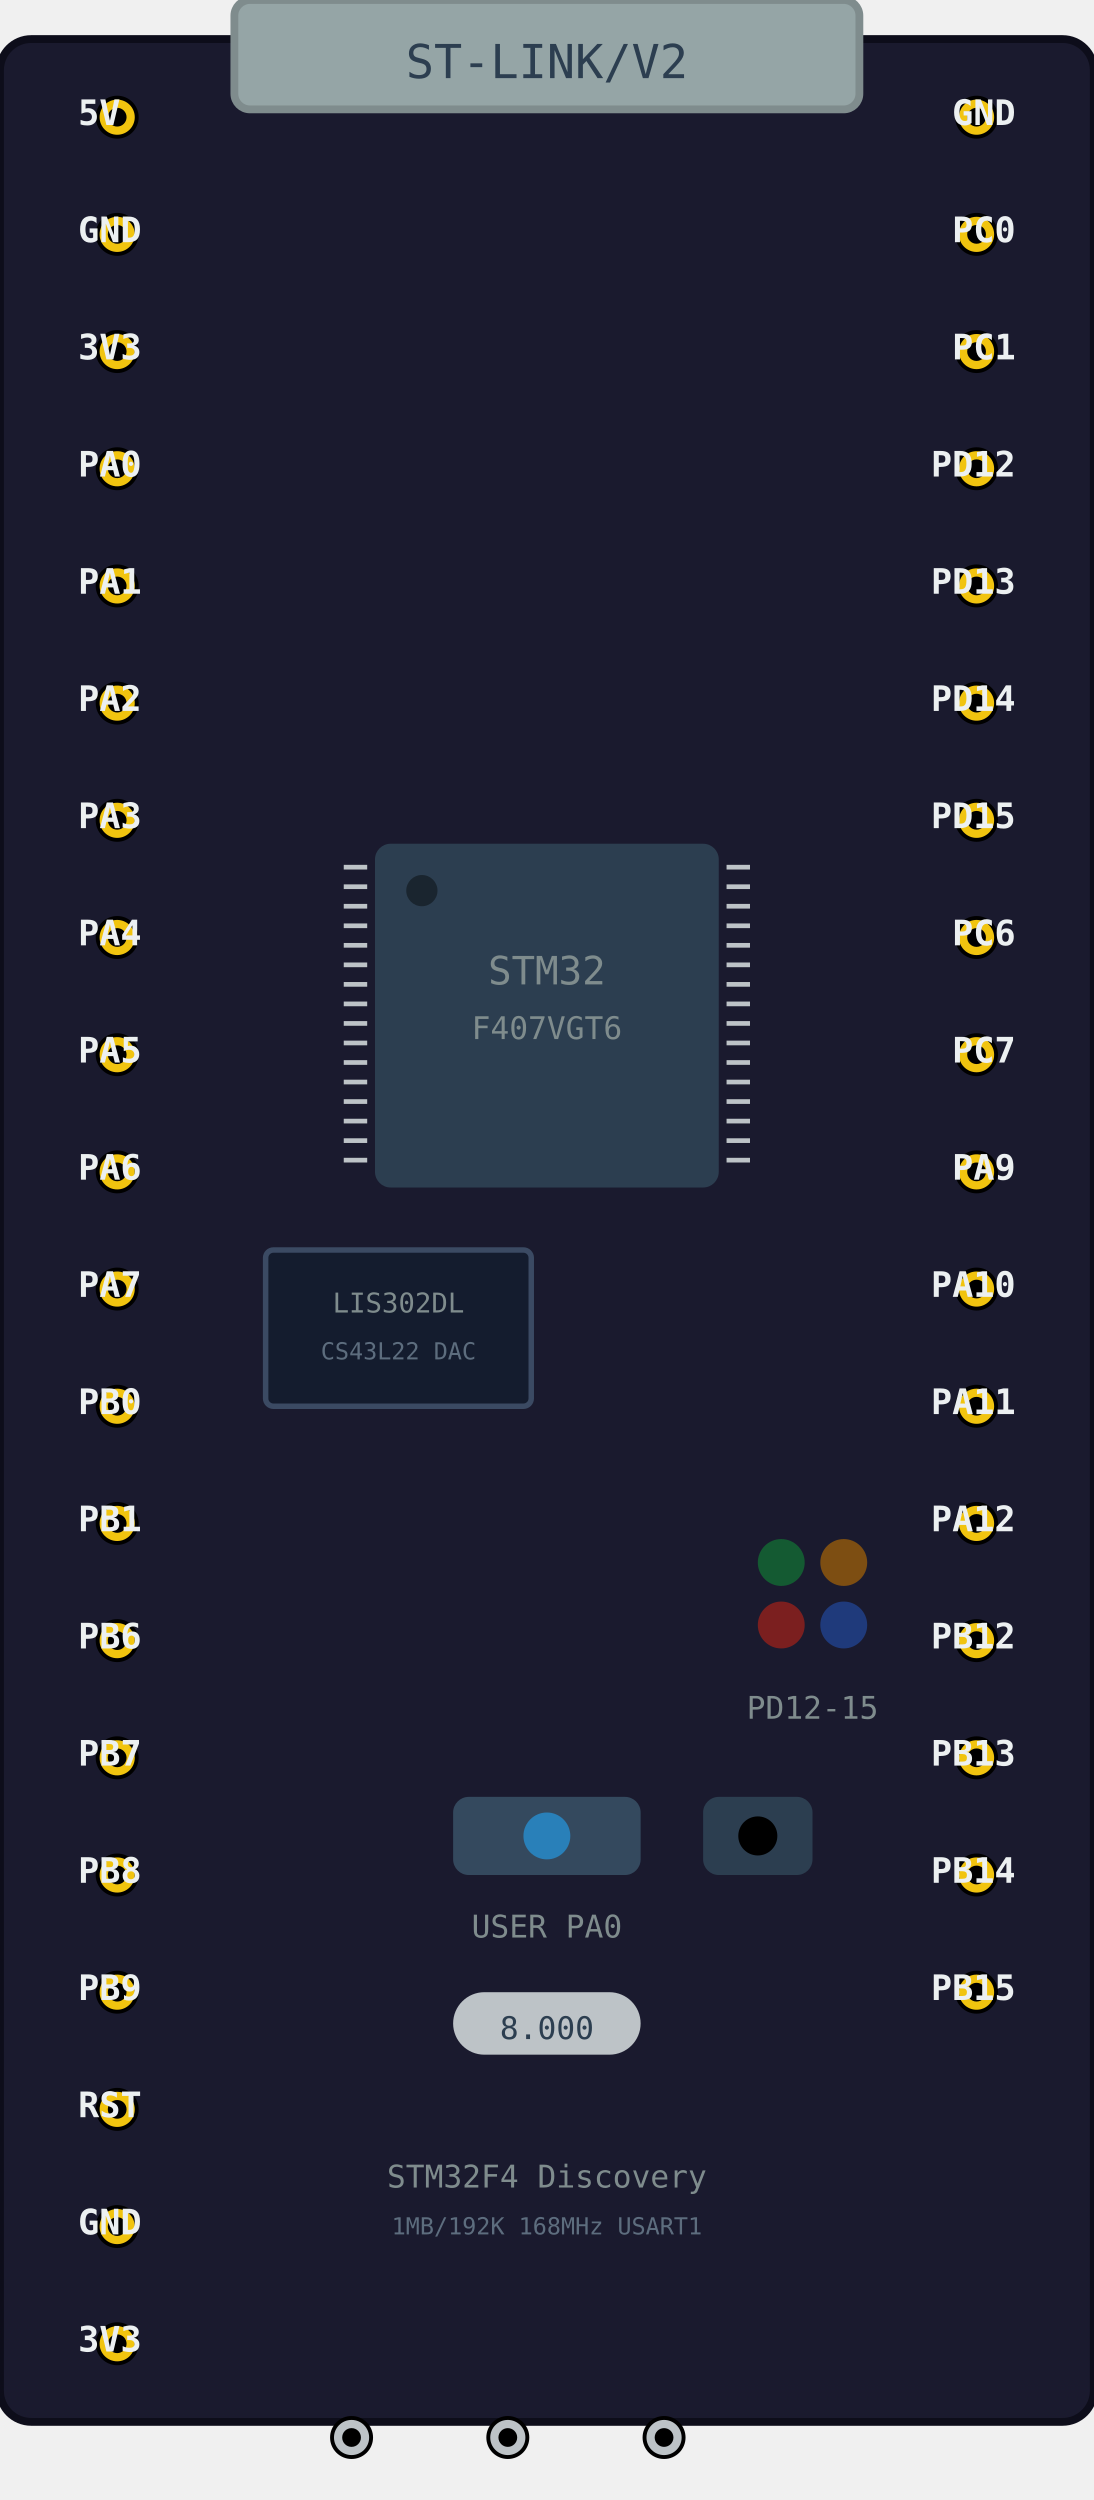
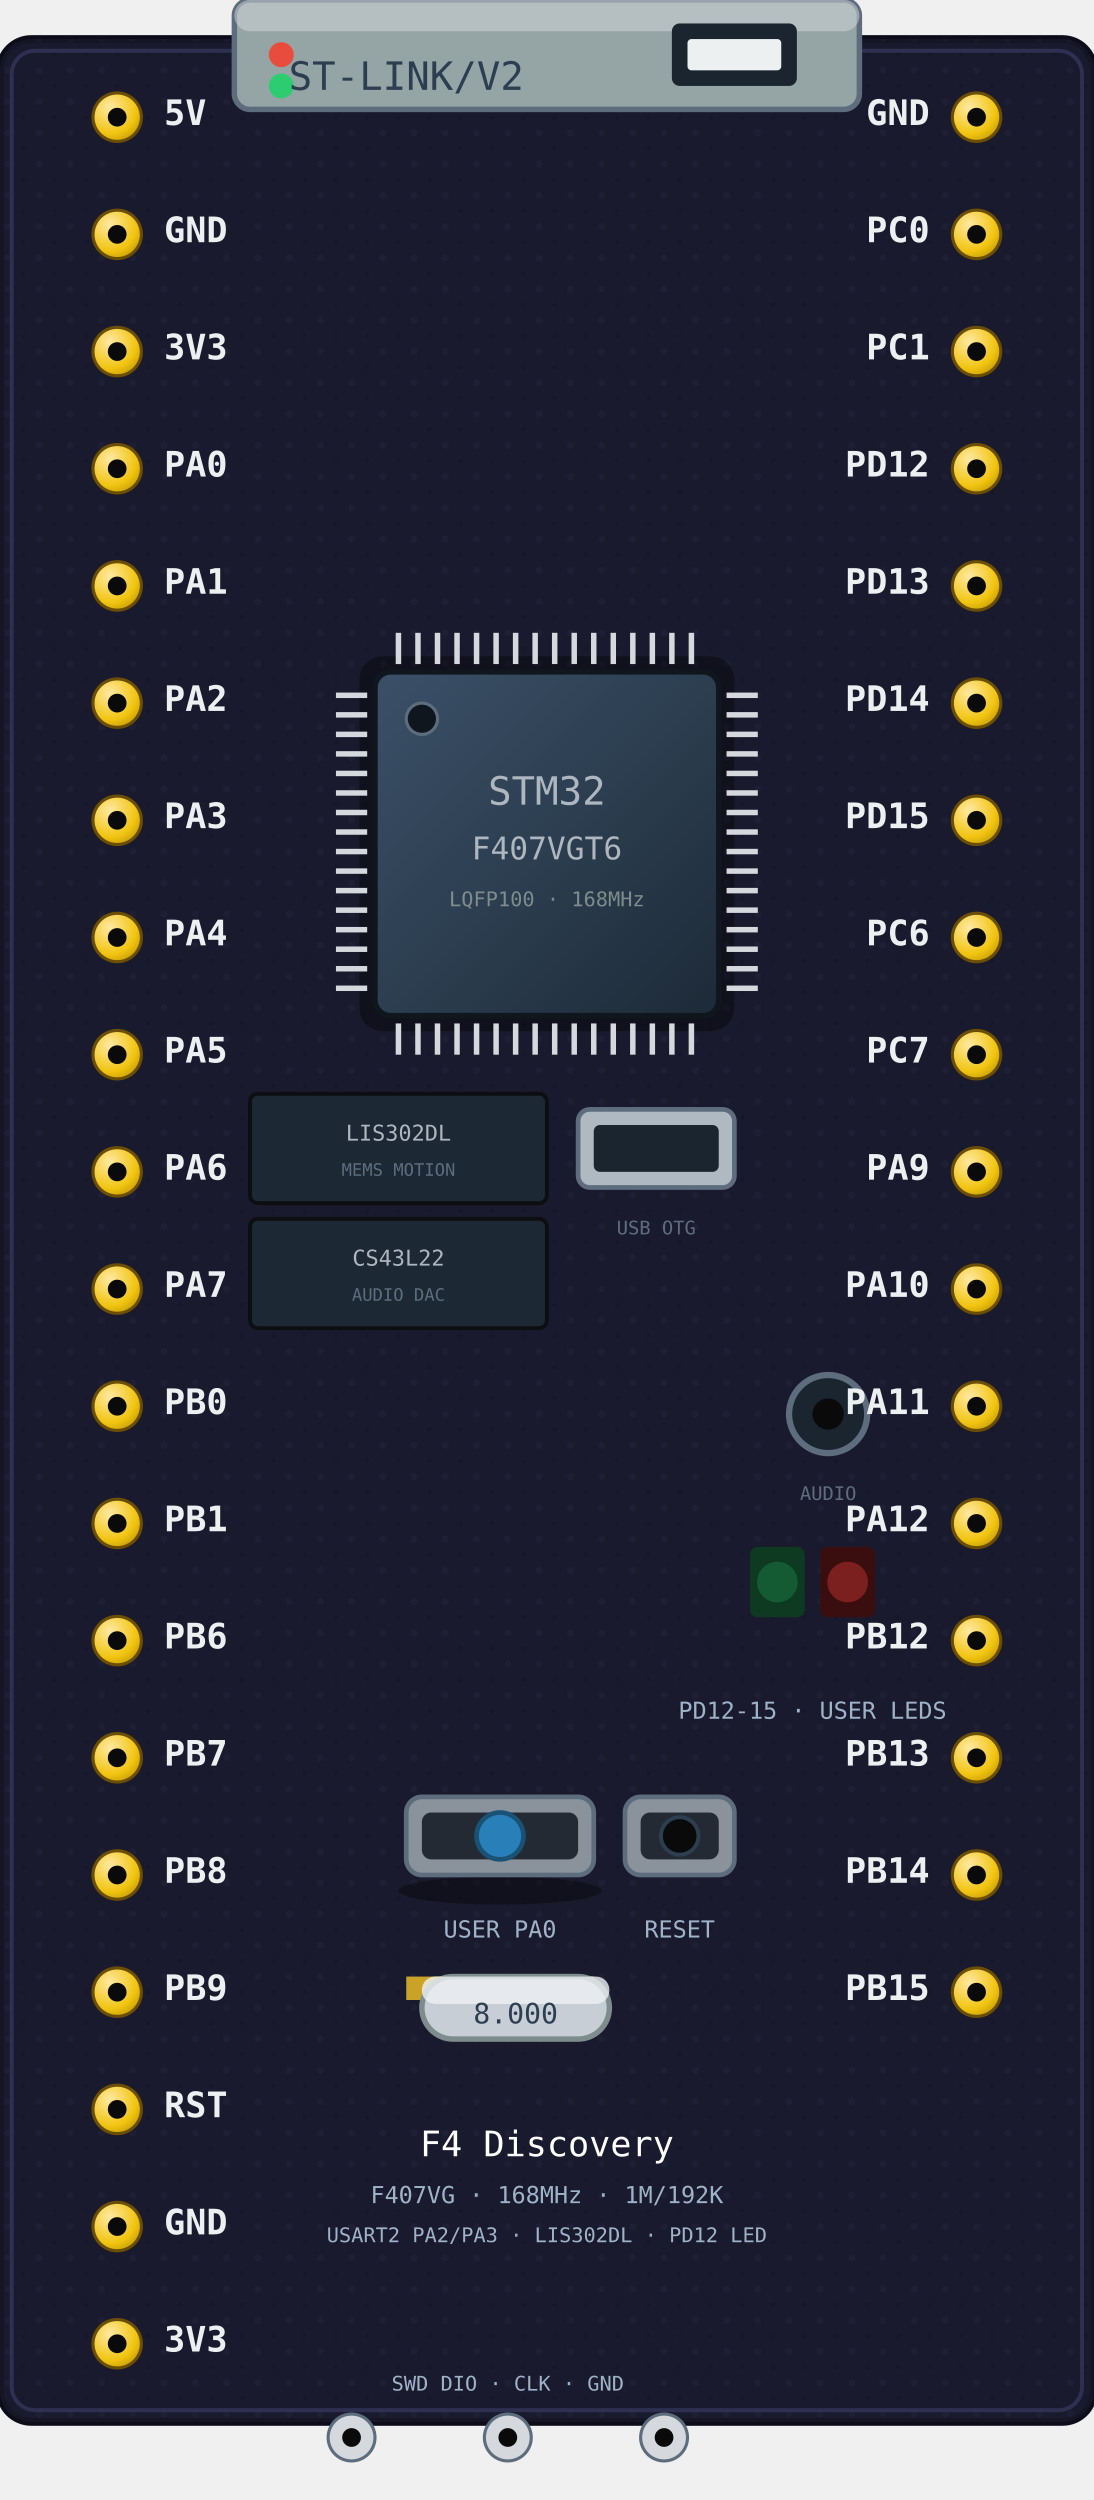
<svg xmlns="http://www.w3.org/2000/svg" width="100%" height="100%" viewBox="0 0 140 320" data-component="openhw-stm32f4" data-bind-root="true">
+   
+   viewBox="0 0 140 320"
+   width="100%"
+   height="100%"
+   
+   xmlns="http://www.w3.org/2000/svg"
+       &gt;
+   <defs>
+     <pattern id="f4-mask" width="4" height="4" patternUnits="userSpaceOnUse">
+       <rect width="4" height="4" fill="#1a1a2e" />
+       <circle cx="1" cy="1" r="0.45" fill="#22223a" />
+       <circle cx="3" cy="3" r="0.3" fill="#16162a" />
+     </pattern>
+     <linearGradient id="f4-tft" x1="0" y1="0" x2="1" y2="1">
+       <stop offset="0" stop-color="#1b4f7a" />
+       <stop offset="0.5" stop-color="#12395b" />
+       <stop offset="1" stop-color="#0b2440" />
+     </linearGradient>
+     <linearGradient id="f4-mcu" x1="0" y1="0" x2="1" y2="1">
+       <stop offset="0" stop-color="#3b5068" />
+       <stop offset="0.5" stop-color="#2c3e50" />
+       <stop offset="1" stop-color="#1d2a38" />
+     </linearGradient>
+     <radialGradient id="f4-gold" cx="0.35" cy="0.3" r="1">
+       <stop offset="0" stop-color="#ffe9a3" />
+       <stop offset="0.55" stop-color="#f1c40f" />
+       <stop offset="1" stop-color="#9a7603" />
+     </radialGradient>
+   </defs>
  <rect x="0" y="5" width="140" height="305" rx="4" fill="#1a1a2e" stroke="#0d0d1a" stroke-width="1" />
-   <rect x="30" y="0" width="80" height="14" fill="#95a5a6" rx="2" stroke="#7f8c8d" />
-   <text x="70" y="10" fill="#2c3e50" font-size="6" font-family="monospace" text-anchor="middle">ST-LINK/V2</text>
-   <g transform="translate(70,130)">
-     <rect x="-22" y="-22" width="44" height="44" fill="#2c3e50" rx="2" />
-     <line x1="-23" y1="-19" x2="-26" y2="-19" stroke="#bdc3c7" stroke-width="0.6" />
-     <line x1="23" y1="-19" x2="26" y2="-19" stroke="#bdc3c7" stroke-width="0.6" />
-     <line x1="-23" y1="-16.5" x2="-26" y2="-16.5" stroke="#bdc3c7" stroke-width="0.6" />
-     <line x1="23" y1="-16.5" x2="26" y2="-16.5" stroke="#bdc3c7" stroke-width="0.6" />
-     <line x1="-23" y1="-14" x2="-26" y2="-14" stroke="#bdc3c7" stroke-width="0.6" />
-     <line x1="23" y1="-14" x2="26" y2="-14" stroke="#bdc3c7" stroke-width="0.6" />
-     <line x1="-23" y1="-11.5" x2="-26" y2="-11.5" stroke="#bdc3c7" stroke-width="0.6" />
-     <line x1="23" y1="-11.5" x2="26" y2="-11.5" stroke="#bdc3c7" stroke-width="0.6" />
-     <line x1="-23" y1="-9" x2="-26" y2="-9" stroke="#bdc3c7" stroke-width="0.6" />
-     <line x1="23" y1="-9" x2="26" y2="-9" stroke="#bdc3c7" stroke-width="0.6" />
-     <line x1="-23" y1="-6.5" x2="-26" y2="-6.5" stroke="#bdc3c7" stroke-width="0.6" />
-     <line x1="23" y1="-6.5" x2="26" y2="-6.5" stroke="#bdc3c7" stroke-width="0.6" />
-     <line x1="-23" y1="-4" x2="-26" y2="-4" stroke="#bdc3c7" stroke-width="0.6" />
-     <line x1="23" y1="-4" x2="26" y2="-4" stroke="#bdc3c7" stroke-width="0.6" />
-     <line x1="-23" y1="-1.5" x2="-26" y2="-1.5" stroke="#bdc3c7" stroke-width="0.6" />
-     <line x1="23" y1="-1.5" x2="26" y2="-1.5" stroke="#bdc3c7" stroke-width="0.6" />
-     <line x1="-23" y1="1" x2="-26" y2="1" stroke="#bdc3c7" stroke-width="0.6" />
-     <line x1="23" y1="1" x2="26" y2="1" stroke="#bdc3c7" stroke-width="0.6" />
-     <line x1="-23" y1="3.5" x2="-26" y2="3.5" stroke="#bdc3c7" stroke-width="0.6" />
-     <line x1="23" y1="3.5" x2="26" y2="3.5" stroke="#bdc3c7" stroke-width="0.6" />
-     <line x1="-23" y1="6" x2="-26" y2="6" stroke="#bdc3c7" stroke-width="0.6" />
-     <line x1="23" y1="6" x2="26" y2="6" stroke="#bdc3c7" stroke-width="0.6" />
-     <line x1="-23" y1="8.5" x2="-26" y2="8.5" stroke="#bdc3c7" stroke-width="0.6" />
-     <line x1="23" y1="8.5" x2="26" y2="8.5" stroke="#bdc3c7" stroke-width="0.6" />
-     <line x1="-23" y1="11" x2="-26" y2="11" stroke="#bdc3c7" stroke-width="0.6" />
-     <line x1="23" y1="11" x2="26" y2="11" stroke="#bdc3c7" stroke-width="0.6" />
-     <line x1="-23" y1="13.5" x2="-26" y2="13.5" stroke="#bdc3c7" stroke-width="0.6" />
-     <line x1="23" y1="13.5" x2="26" y2="13.5" stroke="#bdc3c7" stroke-width="0.6" />
-     <line x1="-23" y1="16" x2="-26" y2="16" stroke="#bdc3c7" stroke-width="0.6" />
-     <line x1="23" y1="16" x2="26" y2="16" stroke="#bdc3c7" stroke-width="0.6" />
-     <line x1="-23" y1="18.5" x2="-26" y2="18.5" stroke="#bdc3c7" stroke-width="0.6" />
-     <line x1="23" y1="18.5" x2="26" y2="18.5" stroke="#bdc3c7" stroke-width="0.6" />
-     <text x="0" y="-4" fill="#7f8c8d" font-size="5" font-family="monospace" text-anchor="middle">STM32</text>
-     <text x="0" y="3" fill="#7f8c8d" font-size="4" font-family="monospace" text-anchor="middle">F407VGT6</text>
-     <circle cx="-16" cy="-16" r="2" fill="#1a252f" />
-   </g>
-   <rect x="34" y="160" width="34" height="20" fill="#141c2e" stroke="#3b4a63" stroke-width="0.7" rx="1" />
-   <text x="51" y="168" fill="#7f8c8d" font-size="3.5" font-family="monospace" text-anchor="middle">LIS302DL</text>
-   <text x="51" y="174" fill="#5d6d7e" font-size="3" font-family="monospace" text-anchor="middle">CS43L22 DAC</text>
-   <circle cx="100" cy="200" r="3" fill="#145a32" data-bind="builtin-led" />
-   <circle cx="108" cy="200" r="3" fill="#7d4e12" />
-   <circle cx="100" cy="208" r="3" fill="#7b1f1f" />
-   <circle cx="108" cy="208" r="3" fill="#1f3a7b" />
-   <text x="104" y="220" fill="#7f8c8d" font-size="4" font-family="monospace" text-anchor="middle">PD12-15</text>
-   <rect x="58" y="230" width="24" height="10" fill="#34495e" rx="2" />
-   <circle cx="70" cy="235" r="3" fill="#2980b9" />
-   <text x="70" y="248" fill="#7f8c8d" font-size="4" font-family="monospace" text-anchor="middle">USER PA0</text>
-   <rect x="90" y="230" width="14" height="10" fill="#2c3e50" rx="2" />
-   <circle cx="97" cy="235" r="2.5" fill="#000" />
-   <rect x="58" y="255" width="24" height="8" fill="#bdc3c7" rx="4" />
-   <text x="70" y="261" fill="#2c3e50" font-size="4" font-family="monospace" text-anchor="middle">8.000</text>
-   <text x="70" y="280" fill="#7f8c8d" font-size="4" font-family="monospace" text-anchor="middle">STM32F4 Discovery</text>
-   <text x="70" y="286" fill="#5d6d7e" font-size="3" font-family="monospace" text-anchor="middle">1MB/192K 168MHz USART1</text>
-   <g>
-     <circle cx="15" cy="15" r="2.5" fill="#f1c40f" stroke="#000" stroke-width="0.5" data-pin="5V" />
-     <circle cx="15" cy="15" r="1.2" fill="#000" />
-   </g>
-   <g>
-     <circle cx="15" cy="30" r="2.5" fill="#f1c40f" stroke="#000" stroke-width="0.5" data-pin="GND.1" />
-     <circle cx="15" cy="30" r="1.2" fill="#000" />
-   </g>
-   <g>
-     <circle cx="15" cy="45" r="2.5" fill="#f1c40f" stroke="#000" stroke-width="0.5" data-pin="3V3" />
-     <circle cx="15" cy="45" r="1.2" fill="#000" />
-   </g>
-   <g>
-     <circle cx="15" cy="60" r="2.5" fill="#f1c40f" stroke="#000" stroke-width="0.5" data-pin="PA0" />
-     <circle cx="15" cy="60" r="1.2" fill="#000" />
-   </g>
-   <g>
-     <circle cx="15" cy="75" r="2.5" fill="#f1c40f" stroke="#000" stroke-width="0.5" data-pin="PA1" />
-     <circle cx="15" cy="75" r="1.2" fill="#000" />
-   </g>
-   <g>
-     <circle cx="15" cy="90" r="2.5" fill="#f1c40f" stroke="#000" stroke-width="0.5" data-pin="PA2" />
-     <circle cx="15" cy="90" r="1.2" fill="#000" />
-   </g>
-   <g>
-     <circle cx="15" cy="105" r="2.5" fill="#f1c40f" stroke="#000" stroke-width="0.5" data-pin="PA3" />
-     <circle cx="15" cy="105" r="1.2" fill="#000" />
-   </g>
-   <g>
-     <circle cx="15" cy="120" r="2.5" fill="#f1c40f" stroke="#000" stroke-width="0.5" data-pin="PA4" />
-     <circle cx="15" cy="120" r="1.2" fill="#000" />
-   </g>
-   <g>
-     <circle cx="15" cy="135" r="2.5" fill="#f1c40f" stroke="#000" stroke-width="0.5" data-pin="PA5" />
-     <circle cx="15" cy="135" r="1.2" fill="#000" />
-   </g>
-   <g>
-     <circle cx="15" cy="150" r="2.5" fill="#f1c40f" stroke="#000" stroke-width="0.5" data-pin="PA6" />
-     <circle cx="15" cy="150" r="1.2" fill="#000" />
-   </g>
-   <g>
-     <circle cx="15" cy="165" r="2.5" fill="#f1c40f" stroke="#000" stroke-width="0.5" data-pin="PA7" />
-     <circle cx="15" cy="165" r="1.2" fill="#000" />
-   </g>
-   <g>
-     <circle cx="15" cy="180" r="2.5" fill="#f1c40f" stroke="#000" stroke-width="0.5" data-pin="PB0" />
-     <circle cx="15" cy="180" r="1.2" fill="#000" />
-   </g>
-   <g>
-     <circle cx="15" cy="195" r="2.5" fill="#f1c40f" stroke="#000" stroke-width="0.5" data-pin="PB1" />
-     <circle cx="15" cy="195" r="1.2" fill="#000" />
-   </g>
-   <g>
-     <circle cx="15" cy="210" r="2.5" fill="#f1c40f" stroke="#000" stroke-width="0.5" data-pin="PB6" />
-     <circle cx="15" cy="210" r="1.2" fill="#000" />
-   </g>
-   <g>
-     <circle cx="15" cy="225" r="2.5" fill="#f1c40f" stroke="#000" stroke-width="0.5" data-pin="PB7" />
-     <circle cx="15" cy="225" r="1.2" fill="#000" />
-   </g>
-   <g>
-     <circle cx="15" cy="240" r="2.5" fill="#f1c40f" stroke="#000" stroke-width="0.5" data-pin="PB8" />
-     <circle cx="15" cy="240" r="1.2" fill="#000" />
-   </g>
-   <g>
-     <circle cx="15" cy="255" r="2.5" fill="#f1c40f" stroke="#000" stroke-width="0.5" data-pin="PB9" />
-     <circle cx="15" cy="255" r="1.2" fill="#000" />
-   </g>
-   <g>
-     <circle cx="15" cy="270" r="2.5" fill="#f1c40f" stroke="#000" stroke-width="0.5" data-pin="RESET" />
-     <circle cx="15" cy="270" r="1.2" fill="#000" />
-   </g>
-   <g>
-     <circle cx="15" cy="285" r="2.5" fill="#f1c40f" stroke="#000" stroke-width="0.5" data-pin="GND.2" />
-     <circle cx="15" cy="285" r="1.2" fill="#000" />
-   </g>
-   <g>
-     <circle cx="15" cy="300" r="2.5" fill="#f1c40f" stroke="#000" stroke-width="0.5" data-pin="3V3.2" />
-     <circle cx="15" cy="300" r="1.2" fill="#000" />
-   </g>
-   <g>
-     <circle cx="125" cy="15" r="2.5" fill="#f1c40f" stroke="#000" stroke-width="0.5" data-pin="GND.3" />
-     <circle cx="125" cy="15" r="1.2" fill="#000" />
-   </g>
-   <g>
-     <circle cx="125" cy="30" r="2.5" fill="#f1c40f" stroke="#000" stroke-width="0.5" data-pin="PC0" />
-     <circle cx="125" cy="30" r="1.2" fill="#000" />
-   </g>
-   <g>
-     <circle cx="125" cy="45" r="2.5" fill="#f1c40f" stroke="#000" stroke-width="0.5" data-pin="PC1" />
-     <circle cx="125" cy="45" r="1.2" fill="#000" />
-   </g>
-   <g>
-     <circle cx="125" cy="60" r="2.5" fill="#f1c40f" stroke="#000" stroke-width="0.5" data-pin="PD12" />
-     <circle cx="125" cy="60" r="1.2" fill="#000" />
-   </g>
-   <g>
-     <circle cx="125" cy="75" r="2.5" fill="#f1c40f" stroke="#000" stroke-width="0.5" data-pin="PD13" />
-     <circle cx="125" cy="75" r="1.2" fill="#000" />
-   </g>
-   <g>
-     <circle cx="125" cy="90" r="2.5" fill="#f1c40f" stroke="#000" stroke-width="0.5" data-pin="PD14" />
-     <circle cx="125" cy="90" r="1.2" fill="#000" />
-   </g>
-   <g>
-     <circle cx="125" cy="105" r="2.5" fill="#f1c40f" stroke="#000" stroke-width="0.5" data-pin="PD15" />
-     <circle cx="125" cy="105" r="1.2" fill="#000" />
-   </g>
-   <g>
-     <circle cx="125" cy="120" r="2.5" fill="#f1c40f" stroke="#000" stroke-width="0.5" data-pin="PC6" />
-     <circle cx="125" cy="120" r="1.2" fill="#000" />
-   </g>
-   <g>
-     <circle cx="125" cy="135" r="2.5" fill="#f1c40f" stroke="#000" stroke-width="0.5" data-pin="PC7" />
-     <circle cx="125" cy="135" r="1.2" fill="#000" />
-   </g>
-   <g>
-     <circle cx="125" cy="150" r="2.5" fill="#f1c40f" stroke="#000" stroke-width="0.5" data-pin="PA9" />
-     <circle cx="125" cy="150" r="1.2" fill="#000" />
-   </g>
-   <g>
-     <circle cx="125" cy="165" r="2.5" fill="#f1c40f" stroke="#000" stroke-width="0.5" data-pin="PA10" />
-     <circle cx="125" cy="165" r="1.2" fill="#000" />
-   </g>
-   <g>
-     <circle cx="125" cy="180" r="2.5" fill="#f1c40f" stroke="#000" stroke-width="0.5" data-pin="PA11" />
-     <circle cx="125" cy="180" r="1.2" fill="#000" />
-   </g>
-   <g>
-     <circle cx="125" cy="195" r="2.5" fill="#f1c40f" stroke="#000" stroke-width="0.5" data-pin="PA12" />
-     <circle cx="125" cy="195" r="1.2" fill="#000" />
-   </g>
-   <g>
-     <circle cx="125" cy="210" r="2.5" fill="#f1c40f" stroke="#000" stroke-width="0.5" data-pin="PB12" />
-     <circle cx="125" cy="210" r="1.2" fill="#000" />
-   </g>
-   <g>
-     <circle cx="125" cy="225" r="2.5" fill="#f1c40f" stroke="#000" stroke-width="0.5" data-pin="PB13" />
-     <circle cx="125" cy="225" r="1.2" fill="#000" />
-   </g>
-   <g>
-     <circle cx="125" cy="240" r="2.5" fill="#f1c40f" stroke="#000" stroke-width="0.5" data-pin="PB14" />
-     <circle cx="125" cy="240" r="1.2" fill="#000" />
-   </g>
-   <g>
-     <circle cx="125" cy="255" r="2.5" fill="#f1c40f" stroke="#000" stroke-width="0.5" data-pin="PB15" />
-     <circle cx="125" cy="255" r="1.2" fill="#000" />
-   </g>
-   <g>
-     <circle cx="45" cy="312" r="2.5" fill="#bdc3c7" stroke="#000" stroke-width="0.5" data-pin="SWDIO" />
-     <circle cx="45" cy="312" r="1.2" fill="#000" />
-   </g>
-   <g>
-     <circle cx="65" cy="312" r="2.5" fill="#bdc3c7" stroke="#000" stroke-width="0.5" data-pin="SWCLK" />
-     <circle cx="65" cy="312" r="1.2" fill="#000" />
-   </g>
-   <g>
-     <circle cx="85" cy="312" r="2.5" fill="#bdc3c7" stroke="#000" stroke-width="0.5" data-pin="SWD_GND" />
-     <circle cx="85" cy="312" r="1.2" fill="#000" />
-   </g>
+   <rect x="0" y="5" width="140" height="305" rx="4" fill="url(#f4-mask)" opacity="0.6" />
+   <rect x="1.5" y="6.5" width="137" height="302" rx="3" fill="none" stroke="#34345a" stroke-width="0.5" opacity="0.8" />
+   <rect x="30" y="0" width="80" height="14" fill="#95a5a6" rx="2" stroke="#5d6d7e" stroke-width="0.7" />
+   <rect x="30" y="0" width="80" height="4" fill="#d5d8dc" rx="2" opacity="0.5" />
+   <rect x="86" y="3" width="16" height="8" fill="#1a252f" rx="1" />
+   <rect x="88" y="5" width="12" height="4" fill="#ecf0f1" rx="0.5" />
+   <circle cx="36" cy="7" r="1.6" fill="#e74c3c" />
+   <circle cx="36" cy="11" r="1.6" fill="#2ecc71" />
+   <text x="52" y="11.5" fill="#2c3e50" font-size="5" font-family="monospace" text-anchor="middle">ST-LINK/V2</text>
+   <g transform="translate(70, 108)">
+     <rect x="-24" y="-24" width="48" height="48" fill="#000" opacity="0.35" rx="3" />
+     <rect x="-22" y="-22" width="44" height="44" fill="url(#f4-mcu)" rx="2" stroke="#10161d" stroke-width="0.7" />
+     <line x1="-23" y1="-19" x2="-27" y2="-19" stroke="#d5d8dc" stroke-width="0.7" />
+     <line x1="23" y1="-19" x2="27" y2="-19" stroke="#d5d8dc" stroke-width="0.7" />
+     <line x1="-19" y1="-23" x2="-19" y2="-27" stroke="#d5d8dc" stroke-width="0.7" />
+     <line x1="-19" y1="23" x2="-19" y2="27" stroke="#d5d8dc" stroke-width="0.7" />
+     <line x1="-23" y1="-16.5" x2="-27" y2="-16.5" stroke="#d5d8dc" stroke-width="0.7" />
+     <line x1="23" y1="-16.5" x2="27" y2="-16.5" stroke="#d5d8dc" stroke-width="0.7" />
+     <line x1="-16.5" y1="-23" x2="-16.5" y2="-27" stroke="#d5d8dc" stroke-width="0.7" />
+     <line x1="-16.5" y1="23" x2="-16.5" y2="27" stroke="#d5d8dc" stroke-width="0.7" />
+     <line x1="-23" y1="-14" x2="-27" y2="-14" stroke="#d5d8dc" stroke-width="0.7" />
+     <line x1="23" y1="-14" x2="27" y2="-14" stroke="#d5d8dc" stroke-width="0.7" />
+     <line x1="-14" y1="-23" x2="-14" y2="-27" stroke="#d5d8dc" stroke-width="0.7" />
+     <line x1="-14" y1="23" x2="-14" y2="27" stroke="#d5d8dc" stroke-width="0.7" />
+     <line x1="-23" y1="-11.5" x2="-27" y2="-11.5" stroke="#d5d8dc" stroke-width="0.7" />
+     <line x1="23" y1="-11.5" x2="27" y2="-11.5" stroke="#d5d8dc" stroke-width="0.7" />
+     <line x1="-11.5" y1="-23" x2="-11.5" y2="-27" stroke="#d5d8dc" stroke-width="0.7" />
+     <line x1="-11.5" y1="23" x2="-11.5" y2="27" stroke="#d5d8dc" stroke-width="0.7" />
+     <line x1="-23" y1="-9" x2="-27" y2="-9" stroke="#d5d8dc" stroke-width="0.7" />
+     <line x1="23" y1="-9" x2="27" y2="-9" stroke="#d5d8dc" stroke-width="0.7" />
+     <line x1="-9" y1="-23" x2="-9" y2="-27" stroke="#d5d8dc" stroke-width="0.7" />
+     <line x1="-9" y1="23" x2="-9" y2="27" stroke="#d5d8dc" stroke-width="0.7" />
+     <line x1="-23" y1="-6.5" x2="-27" y2="-6.5" stroke="#d5d8dc" stroke-width="0.7" />
+     <line x1="23" y1="-6.5" x2="27" y2="-6.5" stroke="#d5d8dc" stroke-width="0.7" />
+     <line x1="-6.5" y1="-23" x2="-6.5" y2="-27" stroke="#d5d8dc" stroke-width="0.7" />
+     <line x1="-6.5" y1="23" x2="-6.5" y2="27" stroke="#d5d8dc" stroke-width="0.7" />
+     <line x1="-23" y1="-4" x2="-27" y2="-4" stroke="#d5d8dc" stroke-width="0.7" />
+     <line x1="23" y1="-4" x2="27" y2="-4" stroke="#d5d8dc" stroke-width="0.7" />
+     <line x1="-4" y1="-23" x2="-4" y2="-27" stroke="#d5d8dc" stroke-width="0.7" />
+     <line x1="-4" y1="23" x2="-4" y2="27" stroke="#d5d8dc" stroke-width="0.7" />
+     <line x1="-23" y1="-1.5" x2="-27" y2="-1.5" stroke="#d5d8dc" stroke-width="0.7" />
+     <line x1="23" y1="-1.5" x2="27" y2="-1.5" stroke="#d5d8dc" stroke-width="0.7" />
+     <line x1="-1.5" y1="-23" x2="-1.5" y2="-27" stroke="#d5d8dc" stroke-width="0.7" />
+     <line x1="-1.5" y1="23" x2="-1.5" y2="27" stroke="#d5d8dc" stroke-width="0.7" />
+     <line x1="-23" y1="1" x2="-27" y2="1" stroke="#d5d8dc" stroke-width="0.7" />
+     <line x1="23" y1="1" x2="27" y2="1" stroke="#d5d8dc" stroke-width="0.7" />
+     <line x1="1" y1="-23" x2="1" y2="-27" stroke="#d5d8dc" stroke-width="0.7" />
+     <line x1="1" y1="23" x2="1" y2="27" stroke="#d5d8dc" stroke-width="0.7" />
+     <line x1="-23" y1="3.5" x2="-27" y2="3.5" stroke="#d5d8dc" stroke-width="0.7" />
+     <line x1="23" y1="3.5" x2="27" y2="3.5" stroke="#d5d8dc" stroke-width="0.7" />
+     <line x1="3.5" y1="-23" x2="3.5" y2="-27" stroke="#d5d8dc" stroke-width="0.7" />
+     <line x1="3.5" y1="23" x2="3.5" y2="27" stroke="#d5d8dc" stroke-width="0.7" />
+     <line x1="-23" y1="6" x2="-27" y2="6" stroke="#d5d8dc" stroke-width="0.7" />
+     <line x1="23" y1="6" x2="27" y2="6" stroke="#d5d8dc" stroke-width="0.7" />
+     <line x1="6" y1="-23" x2="6" y2="-27" stroke="#d5d8dc" stroke-width="0.7" />
+     <line x1="6" y1="23" x2="6" y2="27" stroke="#d5d8dc" stroke-width="0.7" />
+     <line x1="-23" y1="8.5" x2="-27" y2="8.5" stroke="#d5d8dc" stroke-width="0.7" />
+     <line x1="23" y1="8.5" x2="27" y2="8.5" stroke="#d5d8dc" stroke-width="0.7" />
+     <line x1="8.5" y1="-23" x2="8.5" y2="-27" stroke="#d5d8dc" stroke-width="0.7" />
+     <line x1="8.5" y1="23" x2="8.5" y2="27" stroke="#d5d8dc" stroke-width="0.7" />
+     <line x1="-23" y1="11" x2="-27" y2="11" stroke="#d5d8dc" stroke-width="0.7" />
+     <line x1="23" y1="11" x2="27" y2="11" stroke="#d5d8dc" stroke-width="0.7" />
+     <line x1="11" y1="-23" x2="11" y2="-27" stroke="#d5d8dc" stroke-width="0.7" />
+     <line x1="11" y1="23" x2="11" y2="27" stroke="#d5d8dc" stroke-width="0.7" />
+     <line x1="-23" y1="13.5" x2="-27" y2="13.5" stroke="#d5d8dc" stroke-width="0.7" />
+     <line x1="23" y1="13.5" x2="27" y2="13.5" stroke="#d5d8dc" stroke-width="0.7" />
+     <line x1="13.5" y1="-23" x2="13.5" y2="-27" stroke="#d5d8dc" stroke-width="0.7" />
+     <line x1="13.5" y1="23" x2="13.5" y2="27" stroke="#d5d8dc" stroke-width="0.7" />
+     <line x1="-23" y1="16" x2="-27" y2="16" stroke="#d5d8dc" stroke-width="0.7" />
+     <line x1="23" y1="16" x2="27" y2="16" stroke="#d5d8dc" stroke-width="0.7" />
+     <line x1="16" y1="-23" x2="16" y2="-27" stroke="#d5d8dc" stroke-width="0.7" />
+     <line x1="16" y1="23" x2="16" y2="27" stroke="#d5d8dc" stroke-width="0.7" />
+     <line x1="-23" y1="18.5" x2="-27" y2="18.5" stroke="#d5d8dc" stroke-width="0.7" />
+     <line x1="23" y1="18.5" x2="27" y2="18.5" stroke="#d5d8dc" stroke-width="0.7" />
+     <line x1="18.5" y1="-23" x2="18.5" y2="-27" stroke="#d5d8dc" stroke-width="0.7" />
+     <line x1="18.5" y1="23" x2="18.5" y2="27" stroke="#d5d8dc" stroke-width="0.7" />
+     <text x="0" y="-5" fill="#aeb6bf" font-size="5" font-family="monospace" text-anchor="middle">STM32</text>
+     <text x="0" y="2" fill="#aeb6bf" font-size="4" font-family="monospace" text-anchor="middle">F407VGT6</text>
+     <text x="0" y="8" fill="#7f8c8d" font-size="2.6" font-family="monospace" text-anchor="middle">LQFP100 · 168MHz</text>
+     <circle cx="-16" cy="-16" r="2" fill="#10161d" stroke="#5d6d7e" stroke-width="0.4" />
+   </g>
+   <rect x="32" y="140" width="38" height="14" fill="#1c2833" rx="1" stroke="#0c0e11" stroke-width="0.5" />
+   <text x="51" y="146" fill="#aeb6bf" font-size="2.8" font-family="monospace" text-anchor="middle">LIS302DL</text>
+   <text x="51" y="150.5" fill="#5d6d7e" font-size="2.2" font-family="monospace" text-anchor="middle">MEMS MOTION</text>
+   <rect x="32" y="156" width="38" height="14" fill="#1c2833" rx="1" stroke="#0c0e11" stroke-width="0.5" />
+   <text x="51" y="162" fill="#aeb6bf" font-size="2.8" font-family="monospace" text-anchor="middle">CS43L22</text>
+   <text x="51" y="166.5" fill="#5d6d7e" font-size="2.2" font-family="monospace" text-anchor="middle">AUDIO DAC</text>
+   <rect x="74" y="142" width="20" height="10" fill="#aeb9c2" rx="1.5" stroke="#5d6d7e" stroke-width="0.6" />
+   <rect x="76" y="144" width="16" height="6" fill="#1a252f" rx="0.8" />
+   <text x="84" y="158" fill="#5d6d7e" font-size="2.4" font-family="monospace" text-anchor="middle">USB OTG</text>
+   <circle cx="106" cy="181" r="5" fill="#1a252f" stroke="#5d6d7e" stroke-width="0.8" />
+   <circle cx="106" cy="181" r="2" fill="#0a0a0a" />
+   <text x="106" y="192" fill="#5d6d7e" font-size="2.4" font-family="monospace" text-anchor="middle">AUDIO</text>
+   <rect x="96" y="198" width="7" height="9" fill="#0e3a22" rx="1" />
+   <circle cx="99.5" cy="202.5" r="2.6" fill="#145a32" data-bind="builtin-led" />
+   <rect x="105" y="198" width="7" height="9" fill="#3a0e0e" rx="1" />
+   <circle cx="108.5" cy="202.5" r="2.6" fill="#7b1f1f" />
+   <text x="104" y="220" fill="#9fb3c8" font-size="3" font-family="monospace" text-anchor="middle">PD12-15 · USER LEDS</text>
+   <ellipse cx="64" cy="242" rx="13" ry="1.8" fill="#000" opacity="0.35" />
+   <rect x="52" y="230" width="24" height="10" fill="#8a939c" rx="2" stroke="#5d6d7e" stroke-width="0.6" />
+   <rect x="54" y="232" width="20" height="6" fill="#232a33" rx="1.2" />
+   <circle cx="64" cy="235" r="3" fill="#2980b9" stroke="#1a5276" stroke-width="0.6" />
+   <text x="64" y="248" fill="#9fb3c8" font-size="3" font-family="monospace" text-anchor="middle">USER PA0</text>
+   <rect x="80" y="230" width="14" height="10" fill="#8a939c" rx="2" stroke="#5d6d7e" stroke-width="0.6" />
+   <rect x="82" y="232" width="10" height="6" fill="#232a33" rx="1.2" />
+   <circle cx="87" cy="235" r="2.4" fill="#0a0a0a" stroke="#2c3e50" stroke-width="0.5" />
+   <text x="87" y="248" fill="#9fb3c8" font-size="3" font-family="monospace" text-anchor="middle">RESET</text>
+   <rect x="52" y="253" width="5" height="3" fill="#c9a227" />
+   <rect x="71" y="253" width="5" height="3" fill="#c9a227" />
+   <rect x="54" y="253" width="24" height="8" fill="#c7ced5" rx="4" stroke="#7f8c8d" stroke-width="0.7" />
+   <rect x="54" y="253" width="24" height="3.5" fill="#eef1f4" rx="1.7" opacity="0.8" />
+   <text x="66" y="259" fill="#2c3e50" font-size="3.6" font-family="monospace" text-anchor="middle">8.000</text>
+   <text x="70" y="276" fill="#ffffff" font-size="4.5" font-family="monospace" text-anchor="middle" fontWeight="bold">F4 Discovery</text>
+   <text x="70" y="282" fill="#9fb3c8" font-size="3" font-family="monospace" text-anchor="middle">F407VG · 168MHz · 1M/192K</text>
+   <text x="70" y="287" fill="#9fb3c8" font-size="2.6" font-family="monospace" text-anchor="middle">USART2 PA2/PA3 · LIS302DL · PD12 LED</text>
+   <g>
+     <circle cx="15" cy="15" r="3.1" fill="url(#f4-gold)" stroke="#6b4e00" stroke-width="0.4" data-pin="5V" />
+     <circle cx="15" cy="15" r="1.2" fill="#0a0a0a" />
+   </g>
+   <g>
+     <circle cx="15" cy="30" r="3.1" fill="url(#f4-gold)" stroke="#6b4e00" stroke-width="0.4" data-pin="GND.1" />
+     <circle cx="15" cy="30" r="1.2" fill="#0a0a0a" />
+   </g>
+   <g>
+     <circle cx="15" cy="45" r="3.1" fill="url(#f4-gold)" stroke="#6b4e00" stroke-width="0.4" data-pin="3V3" />
+     <circle cx="15" cy="45" r="1.2" fill="#0a0a0a" />
+   </g>
+   <g>
+     <circle cx="15" cy="60" r="3.1" fill="url(#f4-gold)" stroke="#6b4e00" stroke-width="0.4" data-pin="PA0" />
+     <circle cx="15" cy="60" r="1.2" fill="#0a0a0a" />
+   </g>
+   <g>
+     <circle cx="15" cy="75" r="3.1" fill="url(#f4-gold)" stroke="#6b4e00" stroke-width="0.4" data-pin="PA1" />
+     <circle cx="15" cy="75" r="1.2" fill="#0a0a0a" />
+   </g>
+   <g>
+     <circle cx="15" cy="90" r="3.1" fill="url(#f4-gold)" stroke="#6b4e00" stroke-width="0.4" data-pin="PA2" />
+     <circle cx="15" cy="90" r="1.2" fill="#0a0a0a" />
+   </g>
+   <g>
+     <circle cx="15" cy="105" r="3.1" fill="url(#f4-gold)" stroke="#6b4e00" stroke-width="0.4" data-pin="PA3" />
+     <circle cx="15" cy="105" r="1.2" fill="#0a0a0a" />
+   </g>
+   <g>
+     <circle cx="15" cy="120" r="3.1" fill="url(#f4-gold)" stroke="#6b4e00" stroke-width="0.4" data-pin="PA4" />
+     <circle cx="15" cy="120" r="1.2" fill="#0a0a0a" />
+   </g>
+   <g>
+     <circle cx="15" cy="135" r="3.1" fill="url(#f4-gold)" stroke="#6b4e00" stroke-width="0.4" data-pin="PA5" />
+     <circle cx="15" cy="135" r="1.2" fill="#0a0a0a" />
+   </g>
+   <g>
+     <circle cx="15" cy="150" r="3.1" fill="url(#f4-gold)" stroke="#6b4e00" stroke-width="0.4" data-pin="PA6" />
+     <circle cx="15" cy="150" r="1.2" fill="#0a0a0a" />
+   </g>
+   <g>
+     <circle cx="15" cy="165" r="3.1" fill="url(#f4-gold)" stroke="#6b4e00" stroke-width="0.4" data-pin="PA7" />
+     <circle cx="15" cy="165" r="1.2" fill="#0a0a0a" />
+   </g>
+   <g>
+     <circle cx="15" cy="180" r="3.1" fill="url(#f4-gold)" stroke="#6b4e00" stroke-width="0.4" data-pin="PB0" />
+     <circle cx="15" cy="180" r="1.2" fill="#0a0a0a" />
+   </g>
+   <g>
+     <circle cx="15" cy="195" r="3.1" fill="url(#f4-gold)" stroke="#6b4e00" stroke-width="0.4" data-pin="PB1" />
+     <circle cx="15" cy="195" r="1.2" fill="#0a0a0a" />
+   </g>
+   <g>
+     <circle cx="15" cy="210" r="3.1" fill="url(#f4-gold)" stroke="#6b4e00" stroke-width="0.4" data-pin="PB6" />
+     <circle cx="15" cy="210" r="1.2" fill="#0a0a0a" />
+   </g>
+   <g>
+     <circle cx="15" cy="225" r="3.1" fill="url(#f4-gold)" stroke="#6b4e00" stroke-width="0.4" data-pin="PB7" />
+     <circle cx="15" cy="225" r="1.2" fill="#0a0a0a" />
+   </g>
+   <g>
+     <circle cx="15" cy="240" r="3.1" fill="url(#f4-gold)" stroke="#6b4e00" stroke-width="0.4" data-pin="PB8" />
+     <circle cx="15" cy="240" r="1.2" fill="#0a0a0a" />
+   </g>
+   <g>
+     <circle cx="15" cy="255" r="3.1" fill="url(#f4-gold)" stroke="#6b4e00" stroke-width="0.4" data-pin="PB9" />
+     <circle cx="15" cy="255" r="1.2" fill="#0a0a0a" />
+   </g>
+   <g>
+     <circle cx="15" cy="270" r="3.1" fill="url(#f4-gold)" stroke="#6b4e00" stroke-width="0.4" data-pin="RESET" />
+     <circle cx="15" cy="270" r="1.2" fill="#0a0a0a" />
+   </g>
+   <g>
+     <circle cx="15" cy="285" r="3.1" fill="url(#f4-gold)" stroke="#6b4e00" stroke-width="0.4" data-pin="GND.2" />
+     <circle cx="15" cy="285" r="1.2" fill="#0a0a0a" />
+   </g>
+   <g>
+     <circle cx="15" cy="300" r="3.1" fill="url(#f4-gold)" stroke="#6b4e00" stroke-width="0.4" data-pin="3V3.2" />
+     <circle cx="15" cy="300" r="1.2" fill="#0a0a0a" />
+   </g>
+   <g>
+     <circle cx="125" cy="15" r="3.1" fill="url(#f4-gold)" stroke="#6b4e00" stroke-width="0.4" data-pin="GND.3" />
+     <circle cx="125" cy="15" r="1.2" fill="#0a0a0a" />
+   </g>
+   <g>
+     <circle cx="125" cy="30" r="3.1" fill="url(#f4-gold)" stroke="#6b4e00" stroke-width="0.4" data-pin="PC0" />
+     <circle cx="125" cy="30" r="1.2" fill="#0a0a0a" />
+   </g>
+   <g>
+     <circle cx="125" cy="45" r="3.1" fill="url(#f4-gold)" stroke="#6b4e00" stroke-width="0.4" data-pin="PC1" />
+     <circle cx="125" cy="45" r="1.2" fill="#0a0a0a" />
+   </g>
+   <g>
+     <circle cx="125" cy="60" r="3.1" fill="url(#f4-gold)" stroke="#6b4e00" stroke-width="0.4" data-pin="PD12" />
+     <circle cx="125" cy="60" r="1.2" fill="#0a0a0a" />
+   </g>
+   <g>
+     <circle cx="125" cy="75" r="3.1" fill="url(#f4-gold)" stroke="#6b4e00" stroke-width="0.4" data-pin="PD13" />
+     <circle cx="125" cy="75" r="1.2" fill="#0a0a0a" />
+   </g>
+   <g>
+     <circle cx="125" cy="90" r="3.1" fill="url(#f4-gold)" stroke="#6b4e00" stroke-width="0.4" data-pin="PD14" />
+     <circle cx="125" cy="90" r="1.2" fill="#0a0a0a" />
+   </g>
+   <g>
+     <circle cx="125" cy="105" r="3.1" fill="url(#f4-gold)" stroke="#6b4e00" stroke-width="0.4" data-pin="PD15" />
+     <circle cx="125" cy="105" r="1.2" fill="#0a0a0a" />
+   </g>
+   <g>
+     <circle cx="125" cy="120" r="3.1" fill="url(#f4-gold)" stroke="#6b4e00" stroke-width="0.4" data-pin="PC6" />
+     <circle cx="125" cy="120" r="1.2" fill="#0a0a0a" />
+   </g>
+   <g>
+     <circle cx="125" cy="135" r="3.1" fill="url(#f4-gold)" stroke="#6b4e00" stroke-width="0.4" data-pin="PC7" />
+     <circle cx="125" cy="135" r="1.2" fill="#0a0a0a" />
+   </g>
+   <g>
+     <circle cx="125" cy="150" r="3.1" fill="url(#f4-gold)" stroke="#6b4e00" stroke-width="0.4" data-pin="PA9" />
+     <circle cx="125" cy="150" r="1.2" fill="#0a0a0a" />
+   </g>
+   <g>
+     <circle cx="125" cy="165" r="3.1" fill="url(#f4-gold)" stroke="#6b4e00" stroke-width="0.4" data-pin="PA10" />
+     <circle cx="125" cy="165" r="1.2" fill="#0a0a0a" />
+   </g>
+   <g>
+     <circle cx="125" cy="180" r="3.1" fill="url(#f4-gold)" stroke="#6b4e00" stroke-width="0.4" data-pin="PA11" />
+     <circle cx="125" cy="180" r="1.2" fill="#0a0a0a" />
+   </g>
+   <g>
+     <circle cx="125" cy="195" r="3.1" fill="url(#f4-gold)" stroke="#6b4e00" stroke-width="0.4" data-pin="PA12" />
+     <circle cx="125" cy="195" r="1.2" fill="#0a0a0a" />
+   </g>
+   <g>
+     <circle cx="125" cy="210" r="3.1" fill="url(#f4-gold)" stroke="#6b4e00" stroke-width="0.4" data-pin="PB12" />
+     <circle cx="125" cy="210" r="1.2" fill="#0a0a0a" />
+   </g>
+   <g>
+     <circle cx="125" cy="225" r="3.1" fill="url(#f4-gold)" stroke="#6b4e00" stroke-width="0.4" data-pin="PB13" />
+     <circle cx="125" cy="225" r="1.2" fill="#0a0a0a" />
+   </g>
+   <g>
+     <circle cx="125" cy="240" r="3.1" fill="url(#f4-gold)" stroke="#6b4e00" stroke-width="0.4" data-pin="PB14" />
+     <circle cx="125" cy="240" r="1.2" fill="#0a0a0a" />
+   </g>
+   <g>
+     <circle cx="125" cy="255" r="3.1" fill="url(#f4-gold)" stroke="#6b4e00" stroke-width="0.4" data-pin="PB15" />
+     <circle cx="125" cy="255" r="1.2" fill="#0a0a0a" />
+   </g>
+   <g>
+     <circle cx="45" cy="312" r="3" fill="#d5d8dc" stroke="#5d6d7e" stroke-width="0.4" data-pin="SWDIO" />
+     <circle cx="45" cy="312" r="1.2" fill="#0a0a0a" />
+   </g>
+   <g>
+     <circle cx="65" cy="312" r="3" fill="#d5d8dc" stroke="#5d6d7e" stroke-width="0.4" data-pin="SWCLK" />
+     <circle cx="65" cy="312" r="1.2" fill="#0a0a0a" />
+   </g>
+   <g>
+     <circle cx="85" cy="312" r="3" fill="#d5d8dc" stroke="#5d6d7e" stroke-width="0.4" data-pin="SWD_GND" />
+     <circle cx="85" cy="312" r="1.2" fill="#0a0a0a" />
+   </g>
+   <text x="65" y="306" fill="#9fb3c8" font-size="2.6" font-family="monospace" text-anchor="middle">SWD DIO · CLK · GND</text>
  <g fill="#ecf0f1" font-size="4.5" font-family="monospace" font-weight="bold">
-     <text x="10" y="16">5V</text>
-     <text x="10" y="31">GND</text>
-     <text x="10" y="46">3V3</text>
-     <text x="10" y="61">PA0</text>
-     <text x="10" y="76">PA1</text>
-     <text x="10" y="91">PA2</text>
-     <text x="10" y="106">PA3</text>
-     <text x="10" y="121">PA4</text>
-     <text x="10" y="136">PA5</text>
-     <text x="10" y="151">PA6</text>
-     <text x="10" y="166">PA7</text>
-     <text x="10" y="181">PB0</text>
-     <text x="10" y="196">PB1</text>
-     <text x="10" y="211">PB6</text>
-     <text x="10" y="226">PB7</text>
-     <text x="10" y="241">PB8</text>
-     <text x="10" y="256">PB9</text>
-     <text x="10" y="271">RST</text>
-     <text x="10" y="286">GND</text>
-     <text x="10" y="301">3V3</text>
+     <text x="21" y="16">5V</text>
+     <text x="21" y="31">GND</text>
+     <text x="21" y="46">3V3</text>
+     <text x="21" y="61">PA0</text>
+     <text x="21" y="76">PA1</text>
+     <text x="21" y="91">PA2</text>
+     <text x="21" y="106">PA3</text>
+     <text x="21" y="121">PA4</text>
+     <text x="21" y="136">PA5</text>
+     <text x="21" y="151">PA6</text>
+     <text x="21" y="166">PA7</text>
+     <text x="21" y="181">PB0</text>
+     <text x="21" y="196">PB1</text>
+     <text x="21" y="211">PB6</text>
+     <text x="21" y="226">PB7</text>
+     <text x="21" y="241">PB8</text>
+     <text x="21" y="256">PB9</text>
+     <text x="21" y="271">RST</text>
+     <text x="21" y="286">GND</text>
+     <text x="21" y="301">3V3</text>
  </g>
  <g fill="#ecf0f1" font-size="4.5" font-family="monospace" font-weight="bold" text-anchor="end">
-     <text x="130" y="16">GND</text>
-     <text x="130" y="31">PC0</text>
-     <text x="130" y="46">PC1</text>
-     <text x="130" y="61">PD12</text>
-     <text x="130" y="76">PD13</text>
-     <text x="130" y="91">PD14</text>
-     <text x="130" y="106">PD15</text>
-     <text x="130" y="121">PC6</text>
-     <text x="130" y="136">PC7</text>
-     <text x="130" y="151">PA9</text>
-     <text x="130" y="166">PA10</text>
-     <text x="130" y="181">PA11</text>
-     <text x="130" y="196">PA12</text>
-     <text x="130" y="211">PB12</text>
-     <text x="130" y="226">PB13</text>
-     <text x="130" y="241">PB14</text>
-     <text x="130" y="256">PB15</text>
+     <text x="119" y="16">GND</text>
+     <text x="119" y="31">PC0</text>
+     <text x="119" y="46">PC1</text>
+     <text x="119" y="61">PD12</text>
+     <text x="119" y="76">PD13</text>
+     <text x="119" y="91">PD14</text>
+     <text x="119" y="106">PD15</text>
+     <text x="119" y="121">PC6</text>
+     <text x="119" y="136">PC7</text>
+     <text x="119" y="151">PA9</text>
+     <text x="119" y="166">PA10</text>
+     <text x="119" y="181">PA11</text>
+     <text x="119" y="196">PA12</text>
+     <text x="119" y="211">PB12</text>
+     <text x="119" y="226">PB13</text>
+     <text x="119" y="241">PB14</text>
+     <text x="119" y="256">PB15</text>
  </g>
</svg>
